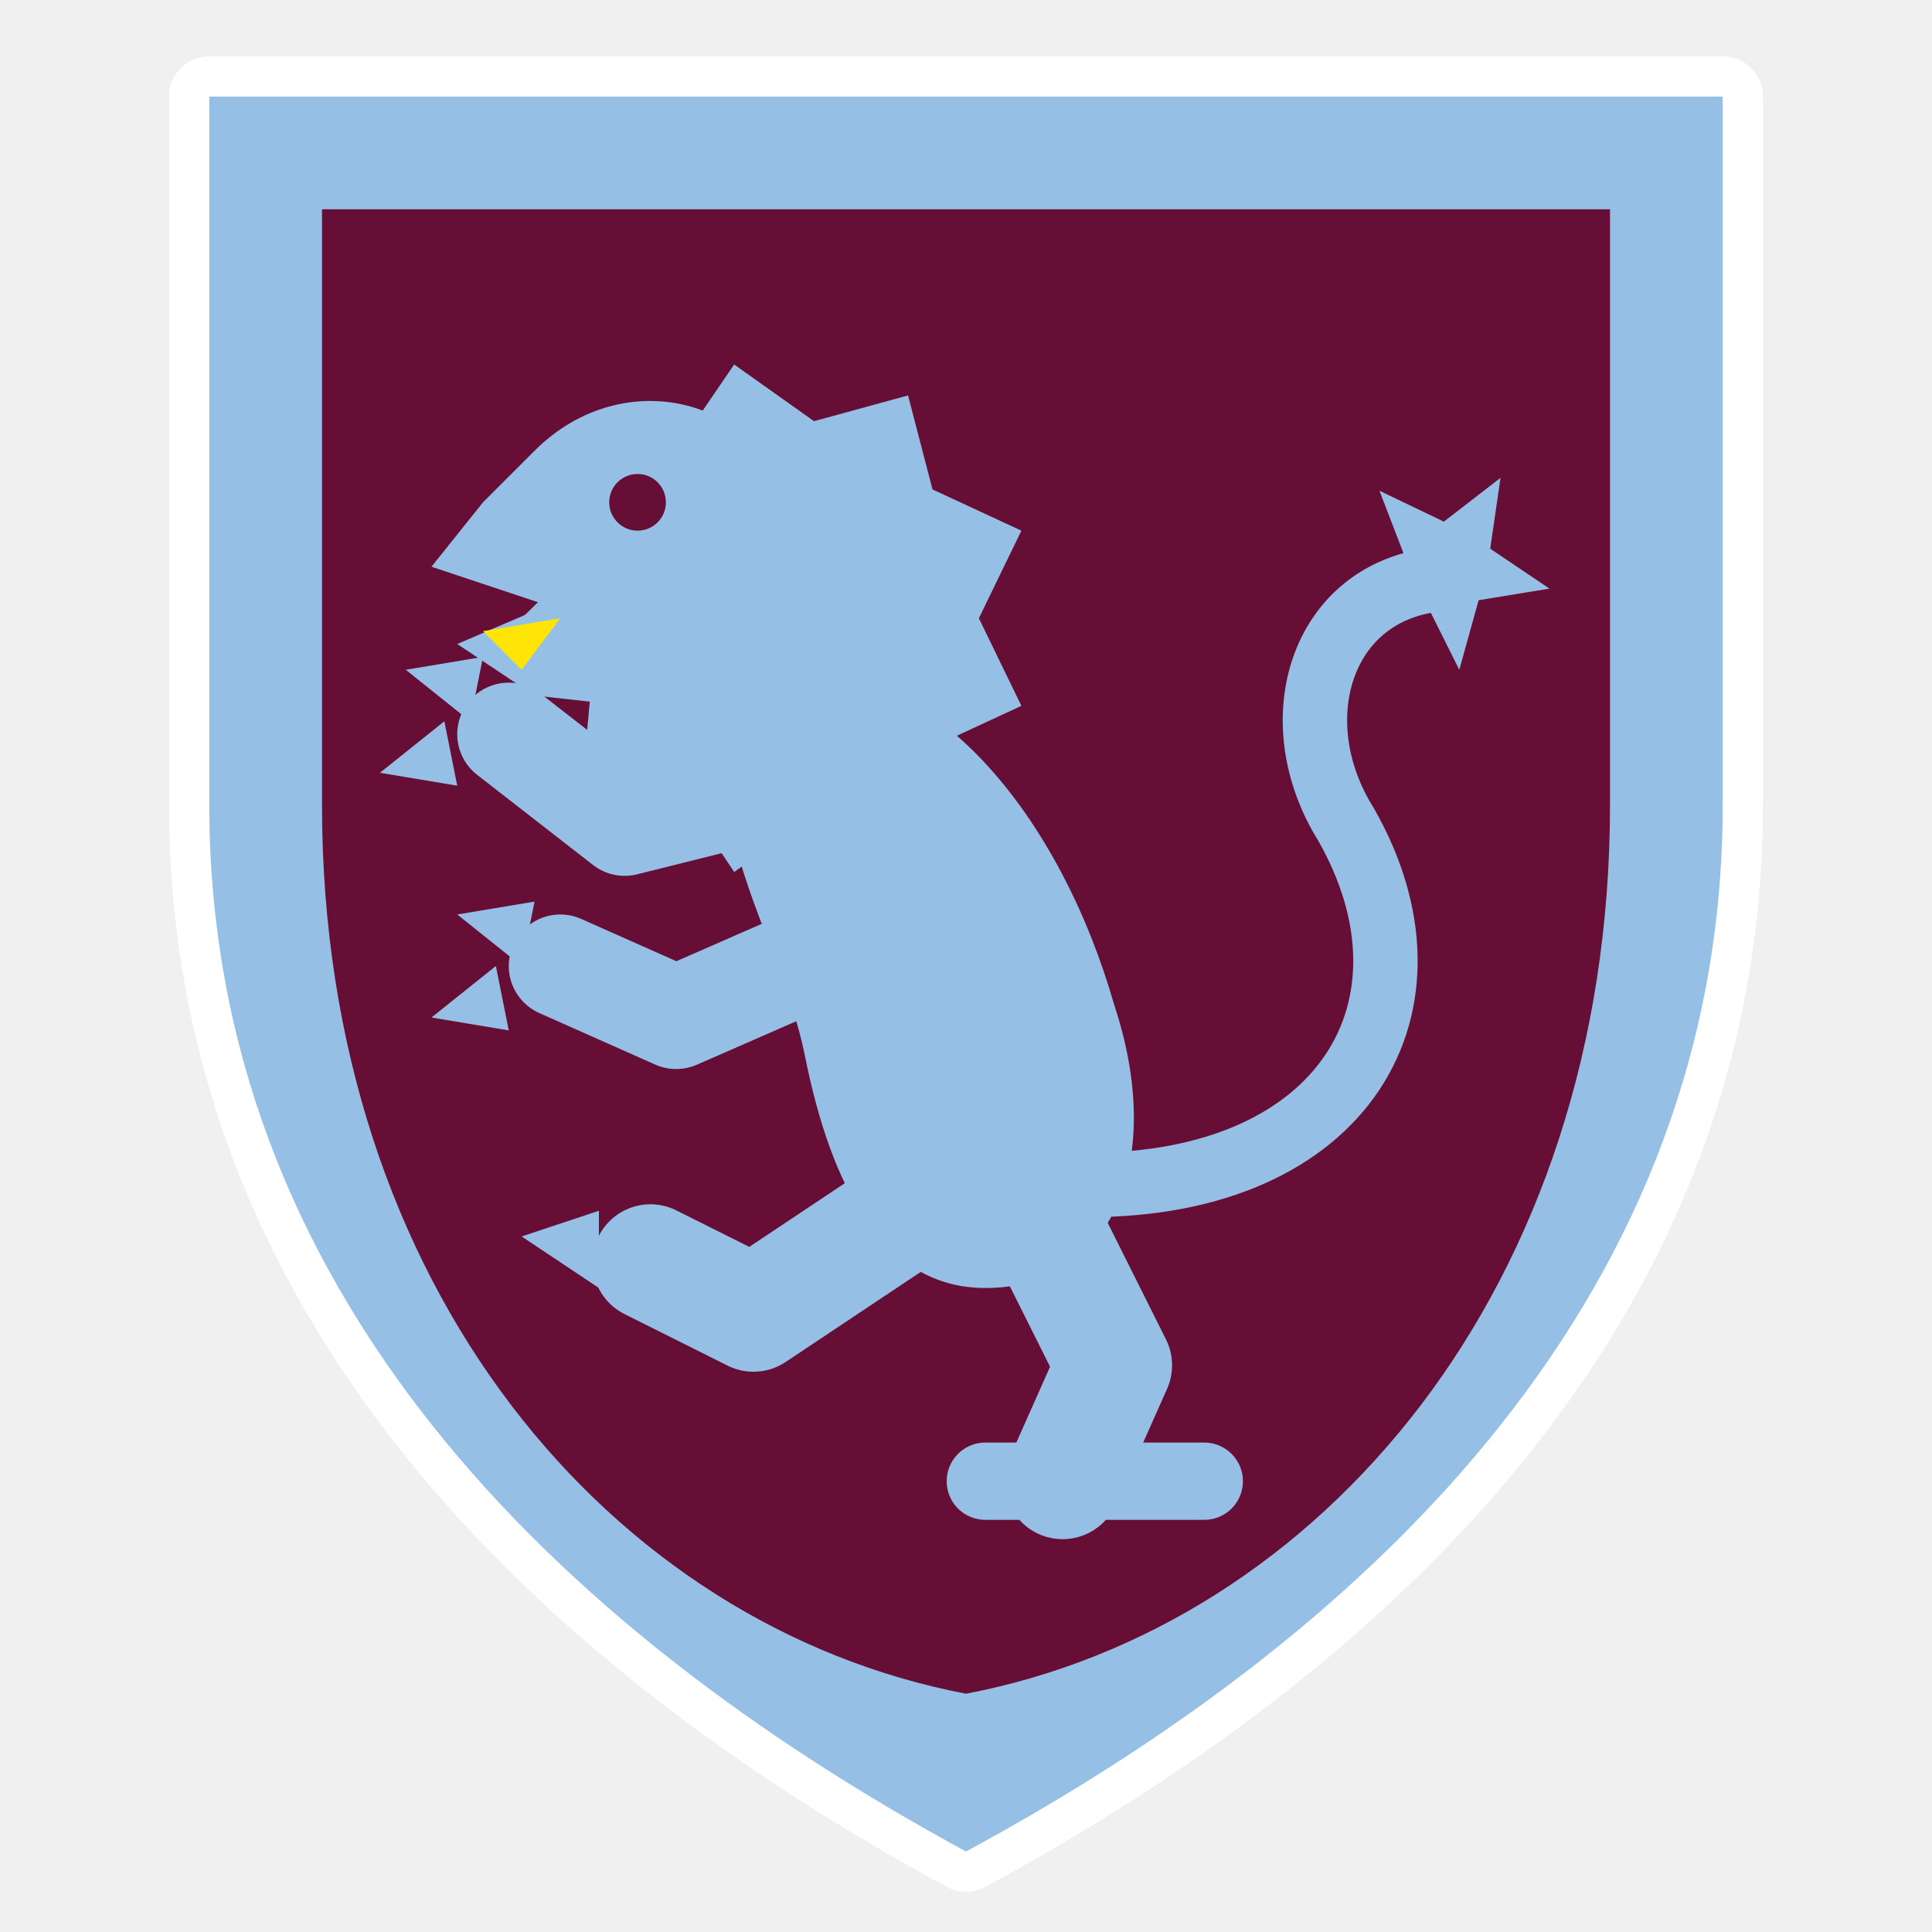
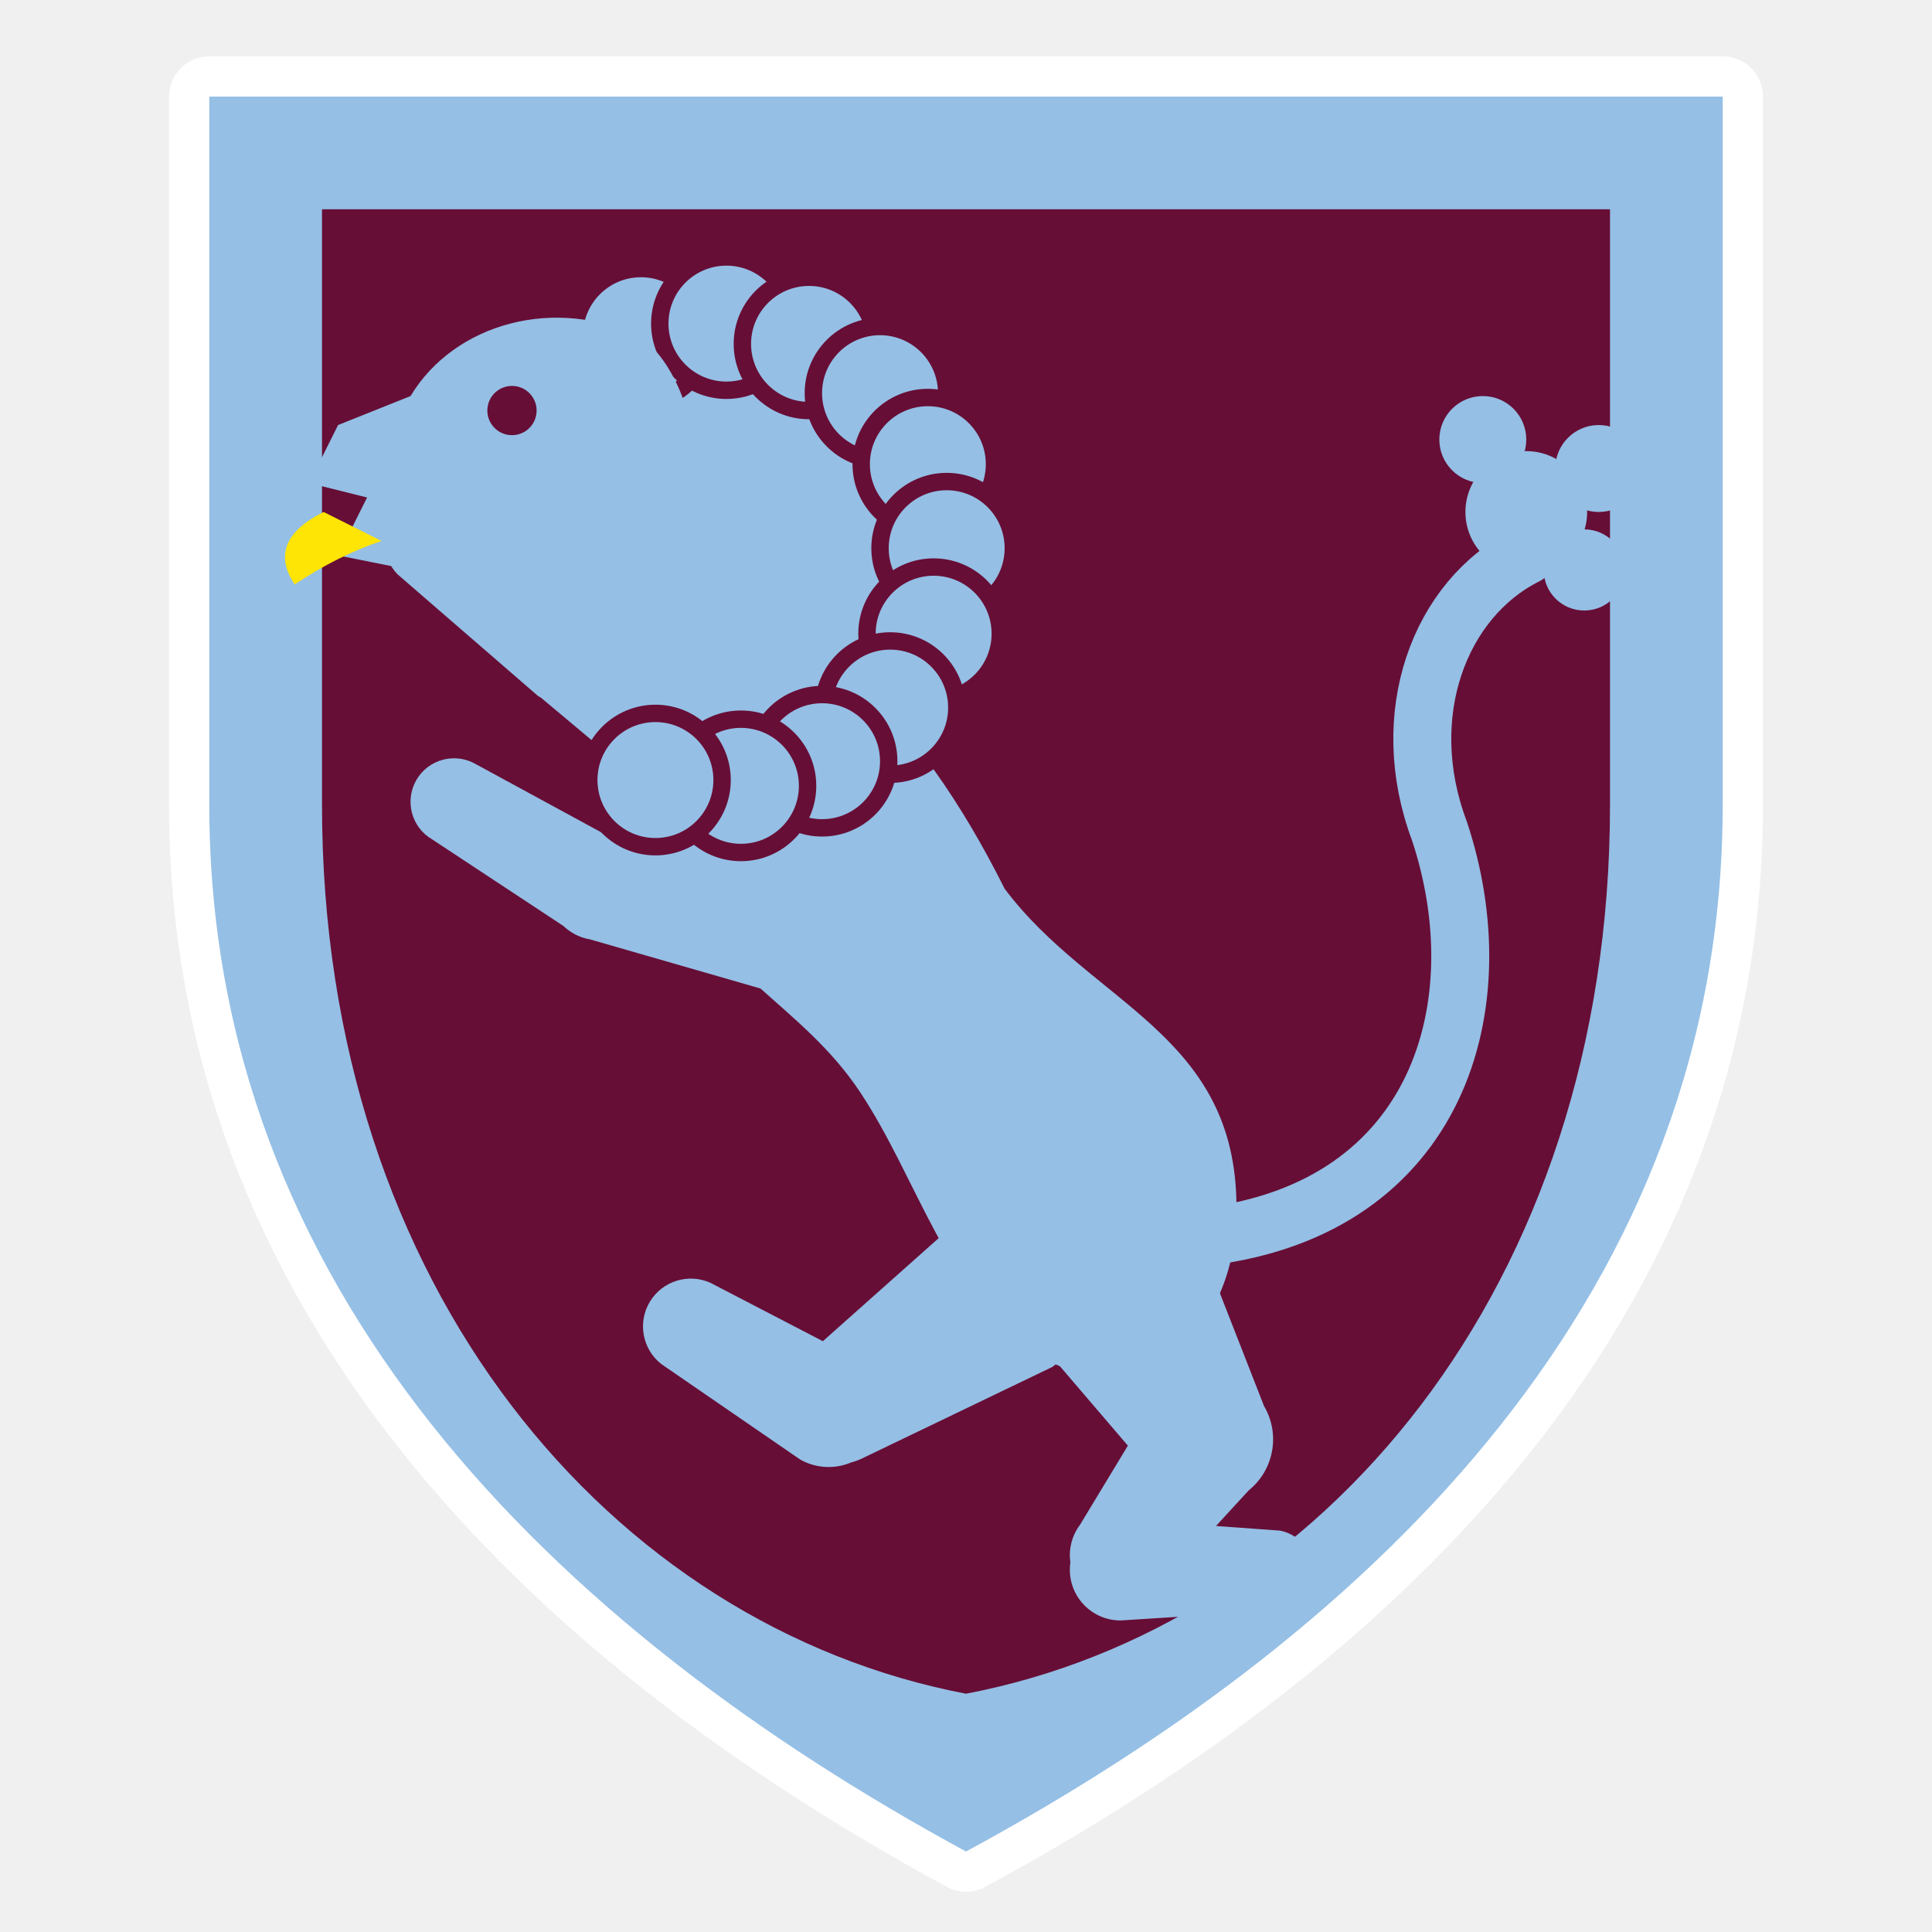
<svg xmlns="http://www.w3.org/2000/svg" viewBox="0 0 120 120" width="120" height="120">
  <defs>
    <clipPath id="c-aston-villa-s">
      <path d="M20 13L100 13L100 50C100 80 82 101 60 105.2C38 101 20 80 20 50Z" />
    </clipPath>
  </defs>
  <path d="M13 6L107 6L107 50C107 80 85.9 101 60 115C34.2 101 13 80 13 50Z" fill="#fff" stroke="#fff" stroke-width="5" stroke-linejoin="round" />
  <path d="M13 6L107 6L107 50C107 80 85.9 101 60 115C34.2 101 13 80 13 50Z" fill="#95bfe5" />
  <path d="M20 13L100 13L100 50C100 80 82 101 60 105.2C38 101 20 80 20 50Z" fill="#670e36" />
-   <g transform="translate(58 56) scale(0.8) translate(-50 -50)">
-     <path d="M62 72C82 72 90 58 82 44C77 36 80 26 89 25" fill="none" stroke="#95bfe5" stroke-width="5" stroke-linecap="round" stroke-linejoin="round" />
-     <path d="M94 17.1L93.2 22.6L97.8 25.7L92.3 26.6L90.8 32L88.3 27L82.7 27.3L86.6 23.3L84.6 18.1L89.6 20.5Z" fill="#95bfe5" />
-     <path d="M36 32C50 30 60 44 64 58C68 70 64 80 54 80C46 80 42 72 40 62C38 52 30 42 36 32Z" fill="#95bfe5" />
-     <path d="M34.5 8.3L40.7 12.7L48 10.7L49.9 18L56.8 21.2L53.5 28L56.8 34.8L49.9 38L48 45.3L40.7 43.3L34.5 47.7L30.3 41.4L22.7 40.9L23.4 33.3L18 28L23.4 22.7L22.7 15.1L30.2 14.6Z" fill="#95bfe5" />
-     <path d="M19 15C26 8 37 11 39 20L38 31L28 35L19 34L13 30L20 27L11 24L15 19Z" fill="#95bfe5" />
-     <path d="M42 40L26 44L17 37" fill="none" stroke="#95bfe5" stroke-width="8" stroke-linecap="round" stroke-linejoin="round" />
-     <path d="M46 52L30 59L21 55" fill="none" stroke="#95bfe5" stroke-width="8" stroke-linecap="round" stroke-linejoin="round" />
-     <path d="M15 31L9 32L14 36ZM12 36L7 40L13 41Z" fill="#95bfe5" />
-     <path d="M19 50L13 51L18 55ZM16 55L11 59L17 60Z" fill="#95bfe5" />
-     <path d="M58 74L64 86L60 95" fill="none" stroke="#95bfe5" stroke-width="9" stroke-linecap="round" stroke-linejoin="round" />
-     <path d="M54 95L71 95" fill="none" stroke="#95bfe5" stroke-width="6" stroke-linecap="round" stroke-linejoin="round" />
-     <path d="M48 74L36 82L28 78" fill="none" stroke="#95bfe5" stroke-width="9" stroke-linecap="round" stroke-linejoin="round" />
-     <path d="M24 74L18 76L24 80Z" fill="#95bfe5" />
-     <circle cx="27" cy="19" r="2.2" fill="#670e36" />
-     <path d="M15 29L21 28L18 32Z" fill="#fee505" />
+   <g transform="translate(57 57) scale(0.9) translate(-50 -50)">
+     <path d="M70 72C86 70 90 56 86 44C83 36 86 28 92 25" fill="none" stroke="#95bfe5" stroke-width="4" stroke-linecap="round" stroke-linejoin="round" />
+     <g fill="#95bfe5">
+       <circle cx="92" cy="22" r="4.2" />
+       <circle cx="97" cy="19" r="3" />
+       <circle cx="89" cy="17" r="3" />
+       <circle cx="96" cy="26" r="2.8" />
+     </g>
+     <path d="M52.7 71L41.8 80.7A4 4 0 0 0 46.2 87.3L59.3 81A6 6 0 0 0 52.7 71ZM46.1 80.6L35.7 75.2A3.3 3.3 0 0 0 32.3 80.8L41.9 87.4A4 4 0 0 0 46.1 80.6Z" fill="#95bfe5" />
+     <path d="M58.4 79.3L66.1 88.3A4.5 4.5 0 0 0 73.9 83.7L69.6 72.7A6.5 6.5 0 0 0 58.4 79.3ZM66.4 83.3L61.2 91.9A3.5 3.5 0 0 0 66.8 96.1L73.6 88.7A4.5 4.5 0 0 0 66.4 83.3ZM64 98.5L75 97.8A2.8 2.8 0 0 0 75 92.3L64 91.5A3.5 3.5 0 0 0 64 98.5Z" fill="#95bfe5" />
+     <path d="M34 30C42 28 50 36 56 48C62 56 72 58 72 70C72 80 64 84 58 80C52 76 50 68 46 62C42 56 36 54 32 46C30 40 30 34 34 30Z" fill="#95bfe5" />
+     <path d="M40.8 35.8L27.9 29.1A3.5 3.5 0 0 0 24.1 34.9L35.2 44.2A5 5 0 0 0 40.8 35.8ZM28.2 29.3L17.9 21.7A3 3 0 0 0 14.1 26.3L23.8 34.7A3.5 3.5 0 0 0 28.2 29.3Z" fill="#95bfe5" />
+     <path d="M40.8 45.1L28.6 44.5A3.5 3.5 0 0 0 27.4 51.5L39.2 54.9A5 5 0 0 0 40.8 45.1ZM29.8 45L19.5 39.4A3 3 0 0 0 16.5 44.6L26.2 51A3.5 3.5 0 0 0 29.8 45Z" fill="#95bfe5" />
+     <path d="M27 11C40 6 52 17 52 30C52 42 43 48 31 44Z" fill="#95bfe5" />
+     <g fill="#95bfe5" stroke="#670e36" stroke-width="1.2">
+       <circle cx="25.7" cy="12.7" r="4.6" />
+       <circle cx="30.9" cy="9.8" r="4.6" />
+       <circle cx="36.8" cy="9" r="4.6" />
+       <circle cx="42.5" cy="10.4" r="4.6" />
+       <circle cx="47.4" cy="13.8" r="4.6" />
+       <circle cx="50.7" cy="18.7" r="4.6" />
+       <circle cx="52" cy="24.5" r="4.6" />
+       <circle cx="51.1" cy="30.4" r="4.6" />
+       <circle cx="48.1" cy="35.5" r="4.6" />
+       <circle cx="43.4" cy="39.2" r="4.6" />
+       <circle cx="37.8" cy="40.9" r="4.6" />
+       <circle cx="31.9" cy="40.5" r="4.6" />
+     </g>
+     <path d="M31 10C25 7 18 9 15 14L10 16L8 20L12 21L10 25L15 26L19 25C21 30 27 32 32 30C36 26 36 14 31 10Z" fill="#95bfe5" />
+     <path d="M9 22Q5 24 7 27Q10 25 13 24Z" fill="#fee505" />
+     <circle cx="22" cy="15" r="1.7" fill="#670e36" />
  </g>
</svg>
